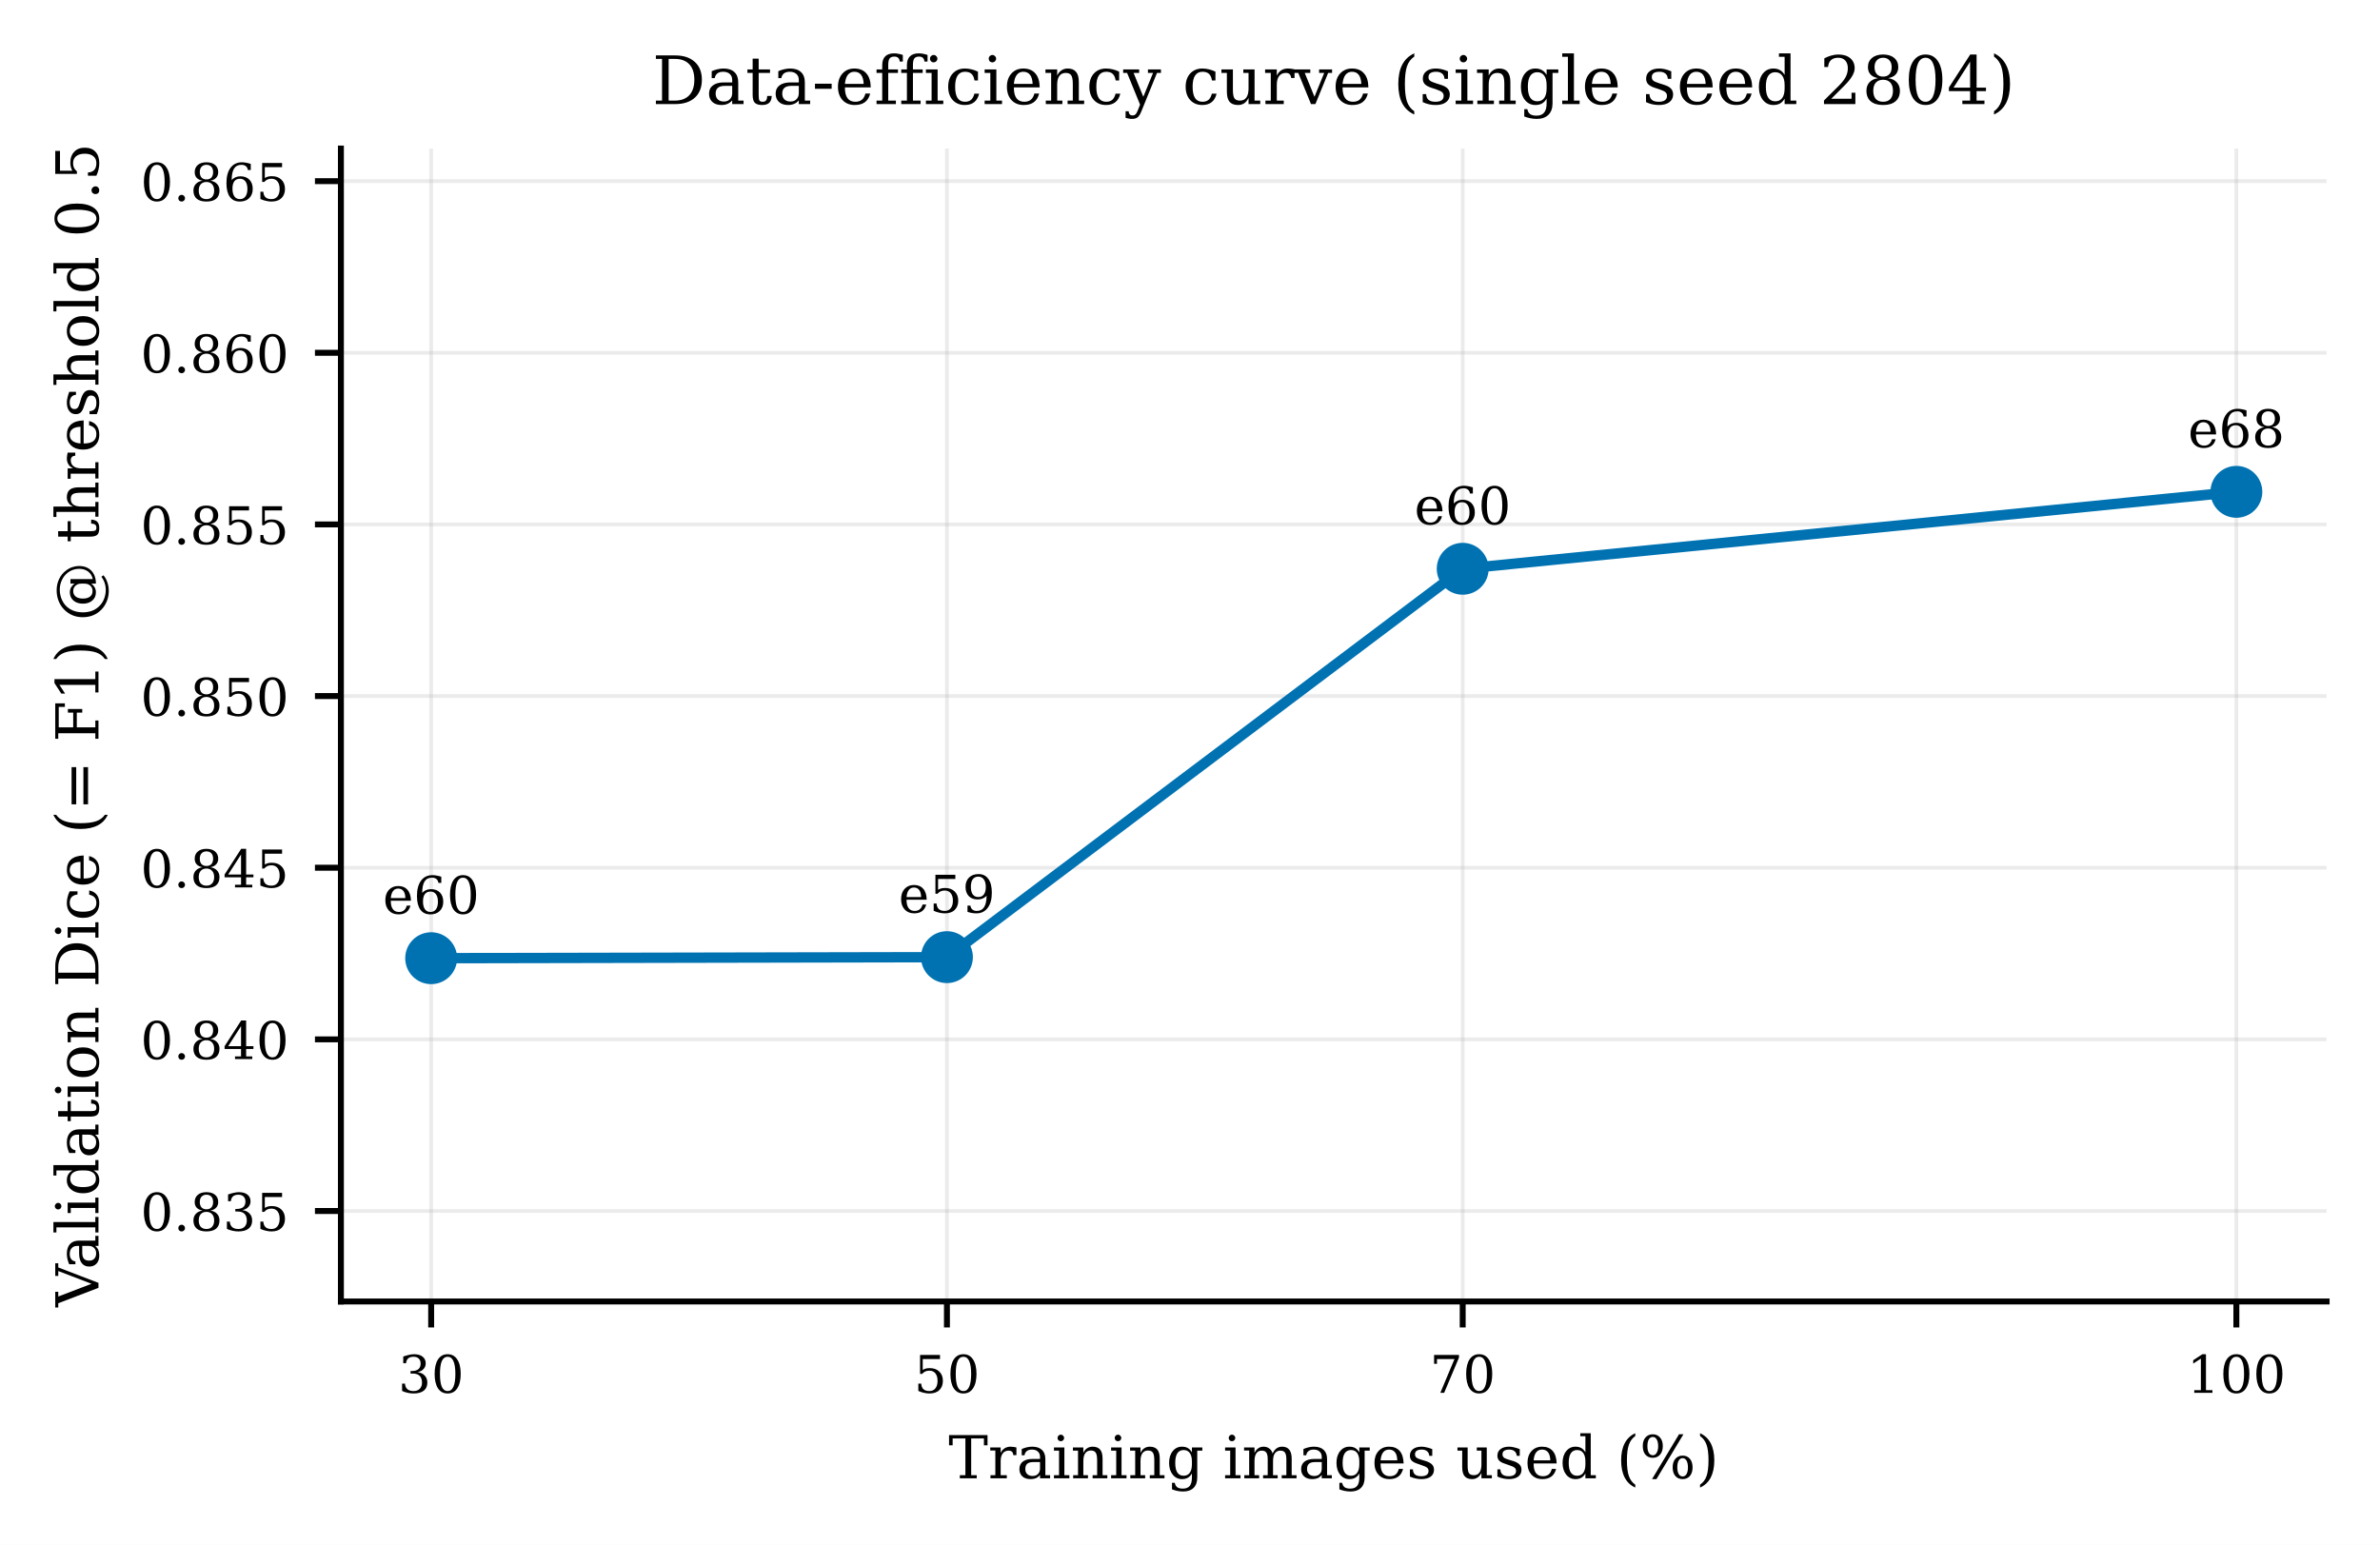
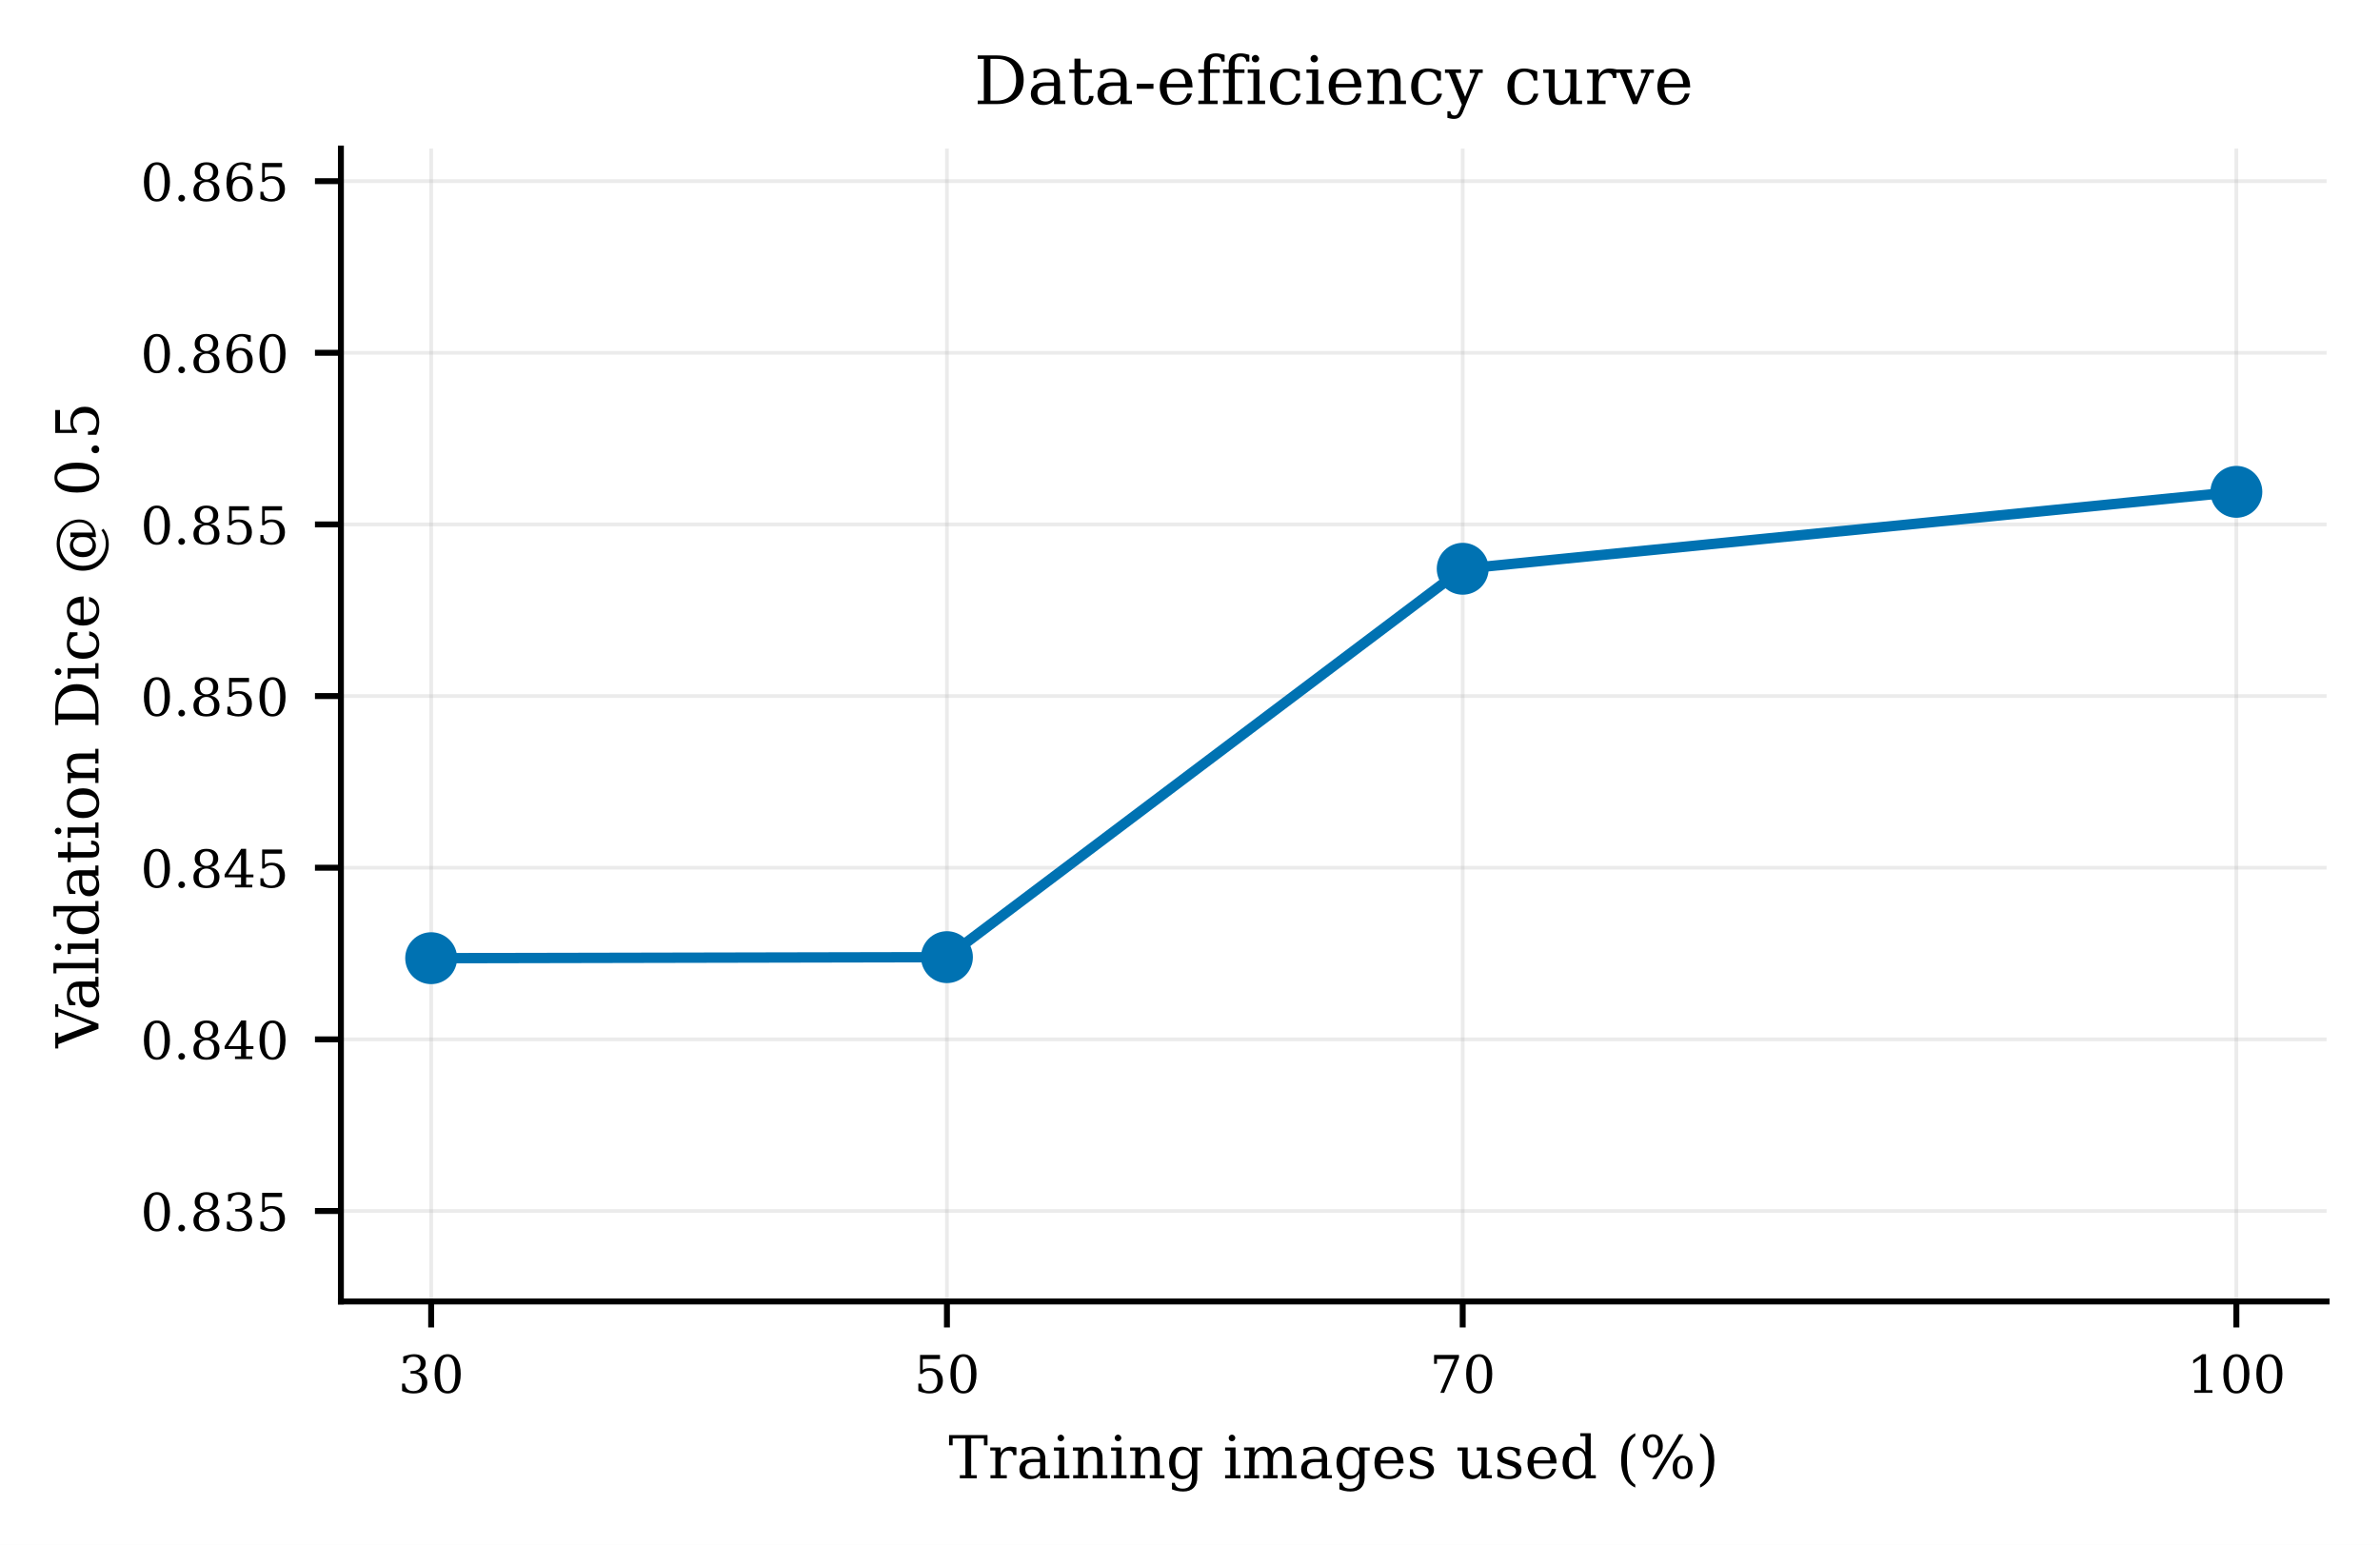
<svg xmlns="http://www.w3.org/2000/svg" xmlns:xlink="http://www.w3.org/1999/xlink" width="321.022pt" height="208.39pt" viewBox="0 0 321.022 208.39" version="1.1">
  <defs>
    <style type="text/css">*{stroke-linejoin: round; stroke-linecap: butt}</style>
  </defs>
  <g id="figure_1">
    <g id="patch_1">
      <path d="M 0 208.39 L 321.022 208.39 L 321.022 0 L 0 0 z " style="fill: #ffffff" />
    </g>
    <g id="axes_1">
      <g id="patch_2">
        <path d="M 45.982 175.559 L 313.822 175.559 L 313.822 20.039 L 45.982 20.039 z " style="fill: #ffffff" />
      </g>
      <g id="matplotlib.axis_1">
        <g id="xtick_1">
          <g id="line2d_1">
-             <path d="M 58.157 175.559 L 58.157 20.039 " clip-path="url(#p9d9fecade3)" style="fill: none; stroke: #b0b0b0; stroke-opacity: 0.25; stroke-width: 0.5; stroke-linecap: square" />
+             <path d="M 58.157 175.559 L 58.157 20.039 " clip-path="url(#pbc5af731ac)" style="fill: none; stroke: #b0b0b0; stroke-opacity: 0.25; stroke-width: 0.5; stroke-linecap: square" />
          </g>
          <g id="line2d_2">
            <defs>
-               <path id="m9d31de6f28" d="M 0 0 L 0 3.5 " style="stroke: #000000; stroke-width: 0.8" />
+               <path id="m23722ce5f6" d="M 0 0 L 0 3.5 " style="stroke: #000000; stroke-width: 0.8" />
            </defs>
            <g>
-               <use xlink:href="#m9d31de6f28" x="58.157" y="175.559" style="stroke: #000000; stroke-width: 0.8" />
+               <use xlink:href="#m23722ce5f6" x="58.157" y="175.559" style="stroke: #000000; stroke-width: 0.8" />
            </g>
          </g>
          <g id="text_1">
            <text style="font-size: 7px; font-family: 'DejaVu Serif', serif; text-anchor: middle" x="58.157" y="187.877" transform="rotate(-0 58.15673 187.8775)">30</text>
          </g>
        </g>
        <g id="xtick_2">
          <g id="line2d_3">
-             <path d="M 127.726 175.559 L 127.726 20.039 " clip-path="url(#p9d9fecade3)" style="fill: none; stroke: #b0b0b0; stroke-opacity: 0.25; stroke-width: 0.5; stroke-linecap: square" />
+             <path d="M 127.726 175.559 L 127.726 20.039 " clip-path="url(#pbc5af731ac)" style="fill: none; stroke: #b0b0b0; stroke-opacity: 0.25; stroke-width: 0.5; stroke-linecap: square" />
          </g>
          <g id="line2d_4">
            <g>
-               <use xlink:href="#m9d31de6f28" x="127.726" y="175.559" style="stroke: #000000; stroke-width: 0.8" />
+               <use xlink:href="#m23722ce5f6" x="127.726" y="175.559" style="stroke: #000000; stroke-width: 0.8" />
            </g>
          </g>
          <g id="text_2">
            <text style="font-size: 7px; font-family: 'DejaVu Serif', serif; text-anchor: middle" x="127.726" y="187.877" transform="rotate(-0 127.7256 187.8775)">50</text>
          </g>
        </g>
        <g id="xtick_3">
          <g id="line2d_5">
-             <path d="M 197.294 175.559 L 197.294 20.039 " clip-path="url(#p9d9fecade3)" style="fill: none; stroke: #b0b0b0; stroke-opacity: 0.25; stroke-width: 0.5; stroke-linecap: square" />
+             <path d="M 197.294 175.559 L 197.294 20.039 " clip-path="url(#pbc5af731ac)" style="fill: none; stroke: #b0b0b0; stroke-opacity: 0.25; stroke-width: 0.5; stroke-linecap: square" />
          </g>
          <g id="line2d_6">
            <g>
-               <use xlink:href="#m9d31de6f28" x="197.294" y="175.559" style="stroke: #000000; stroke-width: 0.8" />
+               <use xlink:href="#m23722ce5f6" x="197.294" y="175.559" style="stroke: #000000; stroke-width: 0.8" />
            </g>
          </g>
          <g id="text_3">
            <text style="font-size: 7px; font-family: 'DejaVu Serif', serif; text-anchor: middle" x="197.294" y="187.877" transform="rotate(-0 197.2944 187.8775)">70</text>
          </g>
        </g>
        <g id="xtick_4">
          <g id="line2d_7">
-             <path d="M 301.648 175.559 L 301.648 20.039 " clip-path="url(#p9d9fecade3)" style="fill: none; stroke: #b0b0b0; stroke-opacity: 0.25; stroke-width: 0.5; stroke-linecap: square" />
+             <path d="M 301.648 175.559 L 301.648 20.039 " clip-path="url(#pbc5af731ac)" style="fill: none; stroke: #b0b0b0; stroke-opacity: 0.25; stroke-width: 0.5; stroke-linecap: square" />
          </g>
          <g id="line2d_8">
            <g>
-               <use xlink:href="#m9d31de6f28" x="301.648" y="175.559" style="stroke: #000000; stroke-width: 0.8" />
+               <use xlink:href="#m23722ce5f6" x="301.648" y="175.559" style="stroke: #000000; stroke-width: 0.8" />
            </g>
          </g>
          <g id="text_4">
            <text style="font-size: 7px; font-family: 'DejaVu Serif', serif; text-anchor: middle" x="301.648" y="187.877" transform="rotate(-0 301.6476 187.8775)">100</text>
          </g>
        </g>
        <g id="text_5">
          <text style="font-size: 8px; font-family: 'DejaVu Serif', serif; text-anchor: middle" x="179.902" y="199.412" transform="rotate(-0 179.9022 199.412)">Training images used (%)</text>
        </g>
      </g>
      <g id="matplotlib.axis_2">
        <g id="ytick_1">
          <g id="line2d_9">
-             <path d="M 45.982 163.354 L 313.822 163.354 " clip-path="url(#p9d9fecade3)" style="fill: none; stroke: #b0b0b0; stroke-opacity: 0.25; stroke-width: 0.5; stroke-linecap: square" />
+             <path d="M 45.982 163.354 L 313.822 163.354 " clip-path="url(#pbc5af731ac)" style="fill: none; stroke: #b0b0b0; stroke-opacity: 0.25; stroke-width: 0.5; stroke-linecap: square" />
          </g>
          <g id="line2d_10">
            <defs>
-               <path id="m42a0ab3429" d="M 0 0 L -3.5 0 " style="stroke: #000000; stroke-width: 0.8" />
+               <path id="mb99b31aaeb" d="M 0 0 L -3.5 0 " style="stroke: #000000; stroke-width: 0.8" />
            </defs>
            <g>
-               <use xlink:href="#m42a0ab3429" x="45.982" y="163.354" style="stroke: #000000; stroke-width: 0.8" />
+               <use xlink:href="#mb99b31aaeb" x="45.982" y="163.354" style="stroke: #000000; stroke-width: 0.8" />
            </g>
          </g>
          <g id="text_6">
            <text style="font-size: 7px; font-family: 'DejaVu Serif', serif; text-anchor: end" x="38.982" y="166.014" transform="rotate(-0 38.98219 166.0139)">0.835</text>
          </g>
        </g>
        <g id="ytick_2">
          <g id="line2d_11">
-             <path d="M 45.982 140.201 L 313.822 140.201 " clip-path="url(#p9d9fecade3)" style="fill: none; stroke: #b0b0b0; stroke-opacity: 0.25; stroke-width: 0.5; stroke-linecap: square" />
+             <path d="M 45.982 140.201 L 313.822 140.201 " clip-path="url(#pbc5af731ac)" style="fill: none; stroke: #b0b0b0; stroke-opacity: 0.25; stroke-width: 0.5; stroke-linecap: square" />
          </g>
          <g id="line2d_12">
            <g>
-               <use xlink:href="#m42a0ab3429" x="45.982" y="140.201" style="stroke: #000000; stroke-width: 0.8" />
+               <use xlink:href="#mb99b31aaeb" x="45.982" y="140.201" style="stroke: #000000; stroke-width: 0.8" />
            </g>
          </g>
          <g id="text_7">
            <text style="font-size: 7px; font-family: 'DejaVu Serif', serif; text-anchor: end" x="38.982" y="142.861" transform="rotate(-0 38.98219 142.8606)">0.840</text>
          </g>
        </g>
        <g id="ytick_3">
          <g id="line2d_13">
-             <path d="M 45.982 117.048 L 313.822 117.048 " clip-path="url(#p9d9fecade3)" style="fill: none; stroke: #b0b0b0; stroke-opacity: 0.25; stroke-width: 0.5; stroke-linecap: square" />
+             <path d="M 45.982 117.048 L 313.822 117.048 " clip-path="url(#pbc5af731ac)" style="fill: none; stroke: #b0b0b0; stroke-opacity: 0.25; stroke-width: 0.5; stroke-linecap: square" />
          </g>
          <g id="line2d_14">
            <g>
-               <use xlink:href="#m42a0ab3429" x="45.982" y="117.048" style="stroke: #000000; stroke-width: 0.8" />
+               <use xlink:href="#mb99b31aaeb" x="45.982" y="117.048" style="stroke: #000000; stroke-width: 0.8" />
            </g>
          </g>
          <g id="text_8">
            <text style="font-size: 7px; font-family: 'DejaVu Serif', serif; text-anchor: end" x="38.982" y="119.707" transform="rotate(-0 38.98219 119.7073)">0.845</text>
          </g>
        </g>
        <g id="ytick_4">
          <g id="line2d_15">
-             <path d="M 45.982 93.894 L 313.822 93.894 " clip-path="url(#p9d9fecade3)" style="fill: none; stroke: #b0b0b0; stroke-opacity: 0.25; stroke-width: 0.5; stroke-linecap: square" />
+             <path d="M 45.982 93.894 L 313.822 93.894 " clip-path="url(#pbc5af731ac)" style="fill: none; stroke: #b0b0b0; stroke-opacity: 0.25; stroke-width: 0.5; stroke-linecap: square" />
          </g>
          <g id="line2d_16">
            <g>
-               <use xlink:href="#m42a0ab3429" x="45.982" y="93.894" style="stroke: #000000; stroke-width: 0.8" />
+               <use xlink:href="#mb99b31aaeb" x="45.982" y="93.894" style="stroke: #000000; stroke-width: 0.8" />
            </g>
          </g>
          <g id="text_9">
            <text style="font-size: 7px; font-family: 'DejaVu Serif', serif; text-anchor: end" x="38.982" y="96.554" transform="rotate(-0 38.98219 96.55395)">0.850</text>
          </g>
        </g>
        <g id="ytick_5">
          <g id="line2d_17">
-             <path d="M 45.982 70.741 L 313.822 70.741 " clip-path="url(#p9d9fecade3)" style="fill: none; stroke: #b0b0b0; stroke-opacity: 0.25; stroke-width: 0.5; stroke-linecap: square" />
+             <path d="M 45.982 70.741 L 313.822 70.741 " clip-path="url(#pbc5af731ac)" style="fill: none; stroke: #b0b0b0; stroke-opacity: 0.25; stroke-width: 0.5; stroke-linecap: square" />
          </g>
          <g id="line2d_18">
            <g>
-               <use xlink:href="#m42a0ab3429" x="45.982" y="70.741" style="stroke: #000000; stroke-width: 0.8" />
+               <use xlink:href="#mb99b31aaeb" x="45.982" y="70.741" style="stroke: #000000; stroke-width: 0.8" />
            </g>
          </g>
          <g id="text_10">
            <text style="font-size: 7px; font-family: 'DejaVu Serif', serif; text-anchor: end" x="38.982" y="73.401" transform="rotate(-0 38.98219 73.40063)">0.855</text>
          </g>
        </g>
        <g id="ytick_6">
          <g id="line2d_19">
-             <path d="M 45.982 47.588 L 313.822 47.588 " clip-path="url(#p9d9fecade3)" style="fill: none; stroke: #b0b0b0; stroke-opacity: 0.25; stroke-width: 0.5; stroke-linecap: square" />
+             <path d="M 45.982 47.588 L 313.822 47.588 " clip-path="url(#pbc5af731ac)" style="fill: none; stroke: #b0b0b0; stroke-opacity: 0.25; stroke-width: 0.5; stroke-linecap: square" />
          </g>
          <g id="line2d_20">
            <g>
-               <use xlink:href="#m42a0ab3429" x="45.982" y="47.588" style="stroke: #000000; stroke-width: 0.8" />
+               <use xlink:href="#mb99b31aaeb" x="45.982" y="47.588" style="stroke: #000000; stroke-width: 0.8" />
            </g>
          </g>
          <g id="text_11">
            <text style="font-size: 7px; font-family: 'DejaVu Serif', serif; text-anchor: end" x="38.982" y="50.247" transform="rotate(-0 38.98219 50.24731)">0.860</text>
          </g>
        </g>
        <g id="ytick_7">
          <g id="line2d_21">
-             <path d="M 45.982 24.435 L 313.822 24.435 " clip-path="url(#p9d9fecade3)" style="fill: none; stroke: #b0b0b0; stroke-opacity: 0.25; stroke-width: 0.5; stroke-linecap: square" />
+             <path d="M 45.982 24.435 L 313.822 24.435 " clip-path="url(#pbc5af731ac)" style="fill: none; stroke: #b0b0b0; stroke-opacity: 0.25; stroke-width: 0.5; stroke-linecap: square" />
          </g>
          <g id="line2d_22">
            <g>
-               <use xlink:href="#m42a0ab3429" x="45.982" y="24.435" style="stroke: #000000; stroke-width: 0.8" />
+               <use xlink:href="#mb99b31aaeb" x="45.982" y="24.435" style="stroke: #000000; stroke-width: 0.8" />
            </g>
          </g>
          <g id="text_12">
            <text style="font-size: 7px; font-family: 'DejaVu Serif', serif; text-anchor: end" x="38.982" y="27.094" transform="rotate(-0 38.98219 27.09399)">0.865</text>
          </g>
        </g>
        <g id="text_13">
-           <text style="font-size: 8px; font-family: 'DejaVu Serif', serif; text-anchor: middle" x="13.279" y="97.799" transform="rotate(-90 13.27875 97.79859)">Validation Dice (= F1) @ threshold 0.5</text>
+           <text style="font-size: 8px; font-family: 'DejaVu Serif', serif; text-anchor: middle" x="13.279" y="97.799" transform="rotate(-90 13.27875 97.79859)">Validation Dice @ 0.5</text>
        </g>
      </g>
      <g id="line2d_23">
-         <path d="M 58.157 129.252 L 127.726 129.111 L 197.294 76.723 L 301.648 66.345 " clip-path="url(#p9d9fecade3)" style="fill: none; stroke: #0072b2; stroke-width: 1.4; stroke-linecap: square" />
+         <path d="M 58.157 129.252 L 127.726 129.111 L 197.294 76.723 L 301.648 66.345 " clip-path="url(#pbc5af731ac)" style="fill: none; stroke: #0072b2; stroke-width: 1.4; stroke-linecap: square" />
        <defs>
-           <path id="m93f1f822ab" d="M 0 3 C 0.796 3 1.559 2.684 2.121 2.121 C 2.684 1.559 3 0.796 3 0 C 3 -0.796 2.684 -1.559 2.121 -2.121 C 1.559 -2.684 0.796 -3 0 -3 C -0.796 -3 -1.559 -2.684 -2.121 -2.121 C -2.684 -1.559 -3 -0.796 -3 0 C -3 0.796 -2.684 1.559 -2.121 2.121 C -1.559 2.684 -0.796 3 0 3 z " style="stroke: #0072b2" />
+           <path id="m78deb08739" d="M 0 3 C 0.796 3 1.559 2.684 2.121 2.121 C 2.684 1.559 3 0.796 3 0 C 3 -0.796 2.684 -1.559 2.121 -2.121 C 1.559 -2.684 0.796 -3 0 -3 C -0.796 -3 -1.559 -2.684 -2.121 -2.121 C -2.684 -1.559 -3 -0.796 -3 0 C -3 0.796 -2.684 1.559 -2.121 2.121 C -1.559 2.684 -0.796 3 0 3 z " style="stroke: #0072b2" />
        </defs>
-         <g clip-path="url(#p9d9fecade3)">
-           <use xlink:href="#m93f1f822ab" x="58.157" y="129.252" style="fill: #0072b2; stroke: #0072b2" />
-           <use xlink:href="#m93f1f822ab" x="127.726" y="129.111" style="fill: #0072b2; stroke: #0072b2" />
-           <use xlink:href="#m93f1f822ab" x="197.294" y="76.723" style="fill: #0072b2; stroke: #0072b2" />
-           <use xlink:href="#m93f1f822ab" x="301.648" y="66.345" style="fill: #0072b2; stroke: #0072b2" />
+         <g clip-path="url(#pbc5af731ac)">
+           <use xlink:href="#m78deb08739" x="58.157" y="129.252" style="fill: #0072b2; stroke: #0072b2" />
+           <use xlink:href="#m78deb08739" x="127.726" y="129.111" style="fill: #0072b2; stroke: #0072b2" />
+           <use xlink:href="#m78deb08739" x="197.294" y="76.723" style="fill: #0072b2; stroke: #0072b2" />
+           <use xlink:href="#m78deb08739" x="301.648" y="66.345" style="fill: #0072b2; stroke: #0072b2" />
        </g>
      </g>
      <g id="patch_3">
        <path d="M 45.982 175.559 L 45.982 20.039 " style="fill: none; stroke: #000000; stroke-width: 0.8; stroke-linejoin: miter; stroke-linecap: square" />
      </g>
      <g id="patch_4">
        <path d="M 45.982 175.559 L 313.822 175.559 " style="fill: none; stroke: #000000; stroke-width: 0.8; stroke-linejoin: miter; stroke-linecap: square" />
      </g>
      <g id="text_14">
-         <text style="font-size: 7px; font-family: 'DejaVu Serif', serif; text-anchor: middle" x="58.157" y="123.252" transform="rotate(-0 58.15673 123.252)">e60</text>
-       </g>
-       <g id="text_15">
-         <text style="font-size: 7px; font-family: 'DejaVu Serif', serif; text-anchor: middle" x="127.726" y="123.111" transform="rotate(-0 127.7256 123.111)">e59</text>
-       </g>
-       <g id="text_16">
-         <text style="font-size: 7px; font-family: 'DejaVu Serif', serif; text-anchor: middle" x="197.294" y="70.723" transform="rotate(-0 197.2944 70.72276)">e60</text>
-       </g>
-       <g id="text_17">
-         <text style="font-size: 7px; font-family: 'DejaVu Serif', serif; text-anchor: middle" x="301.648" y="60.345" transform="rotate(-0 301.6476 60.34523)">e68</text>
-       </g>
-       <g id="text_18">
-         <text style="font-size: 9px; font-family: 'DejaVu Serif', serif; text-anchor: middle" x="179.902" y="14.039" transform="rotate(-0 179.9022 14.03859)">Data-efficiency curve (single seed 2804)</text>
+         <text style="font-size: 9px; font-family: 'DejaVu Serif', serif; text-anchor: middle" x="179.902" y="14.039" transform="rotate(-0 179.9022 14.03859)">Data-efficiency curve</text>
      </g>
    </g>
  </g>
  <defs>
-     <clipPath id="p9d9fecade3">
+     <clipPath id="pbc5af731ac">
      <rect x="45.982" y="20.039" width="267.84" height="155.52" />
    </clipPath>
  </defs>
</svg>
